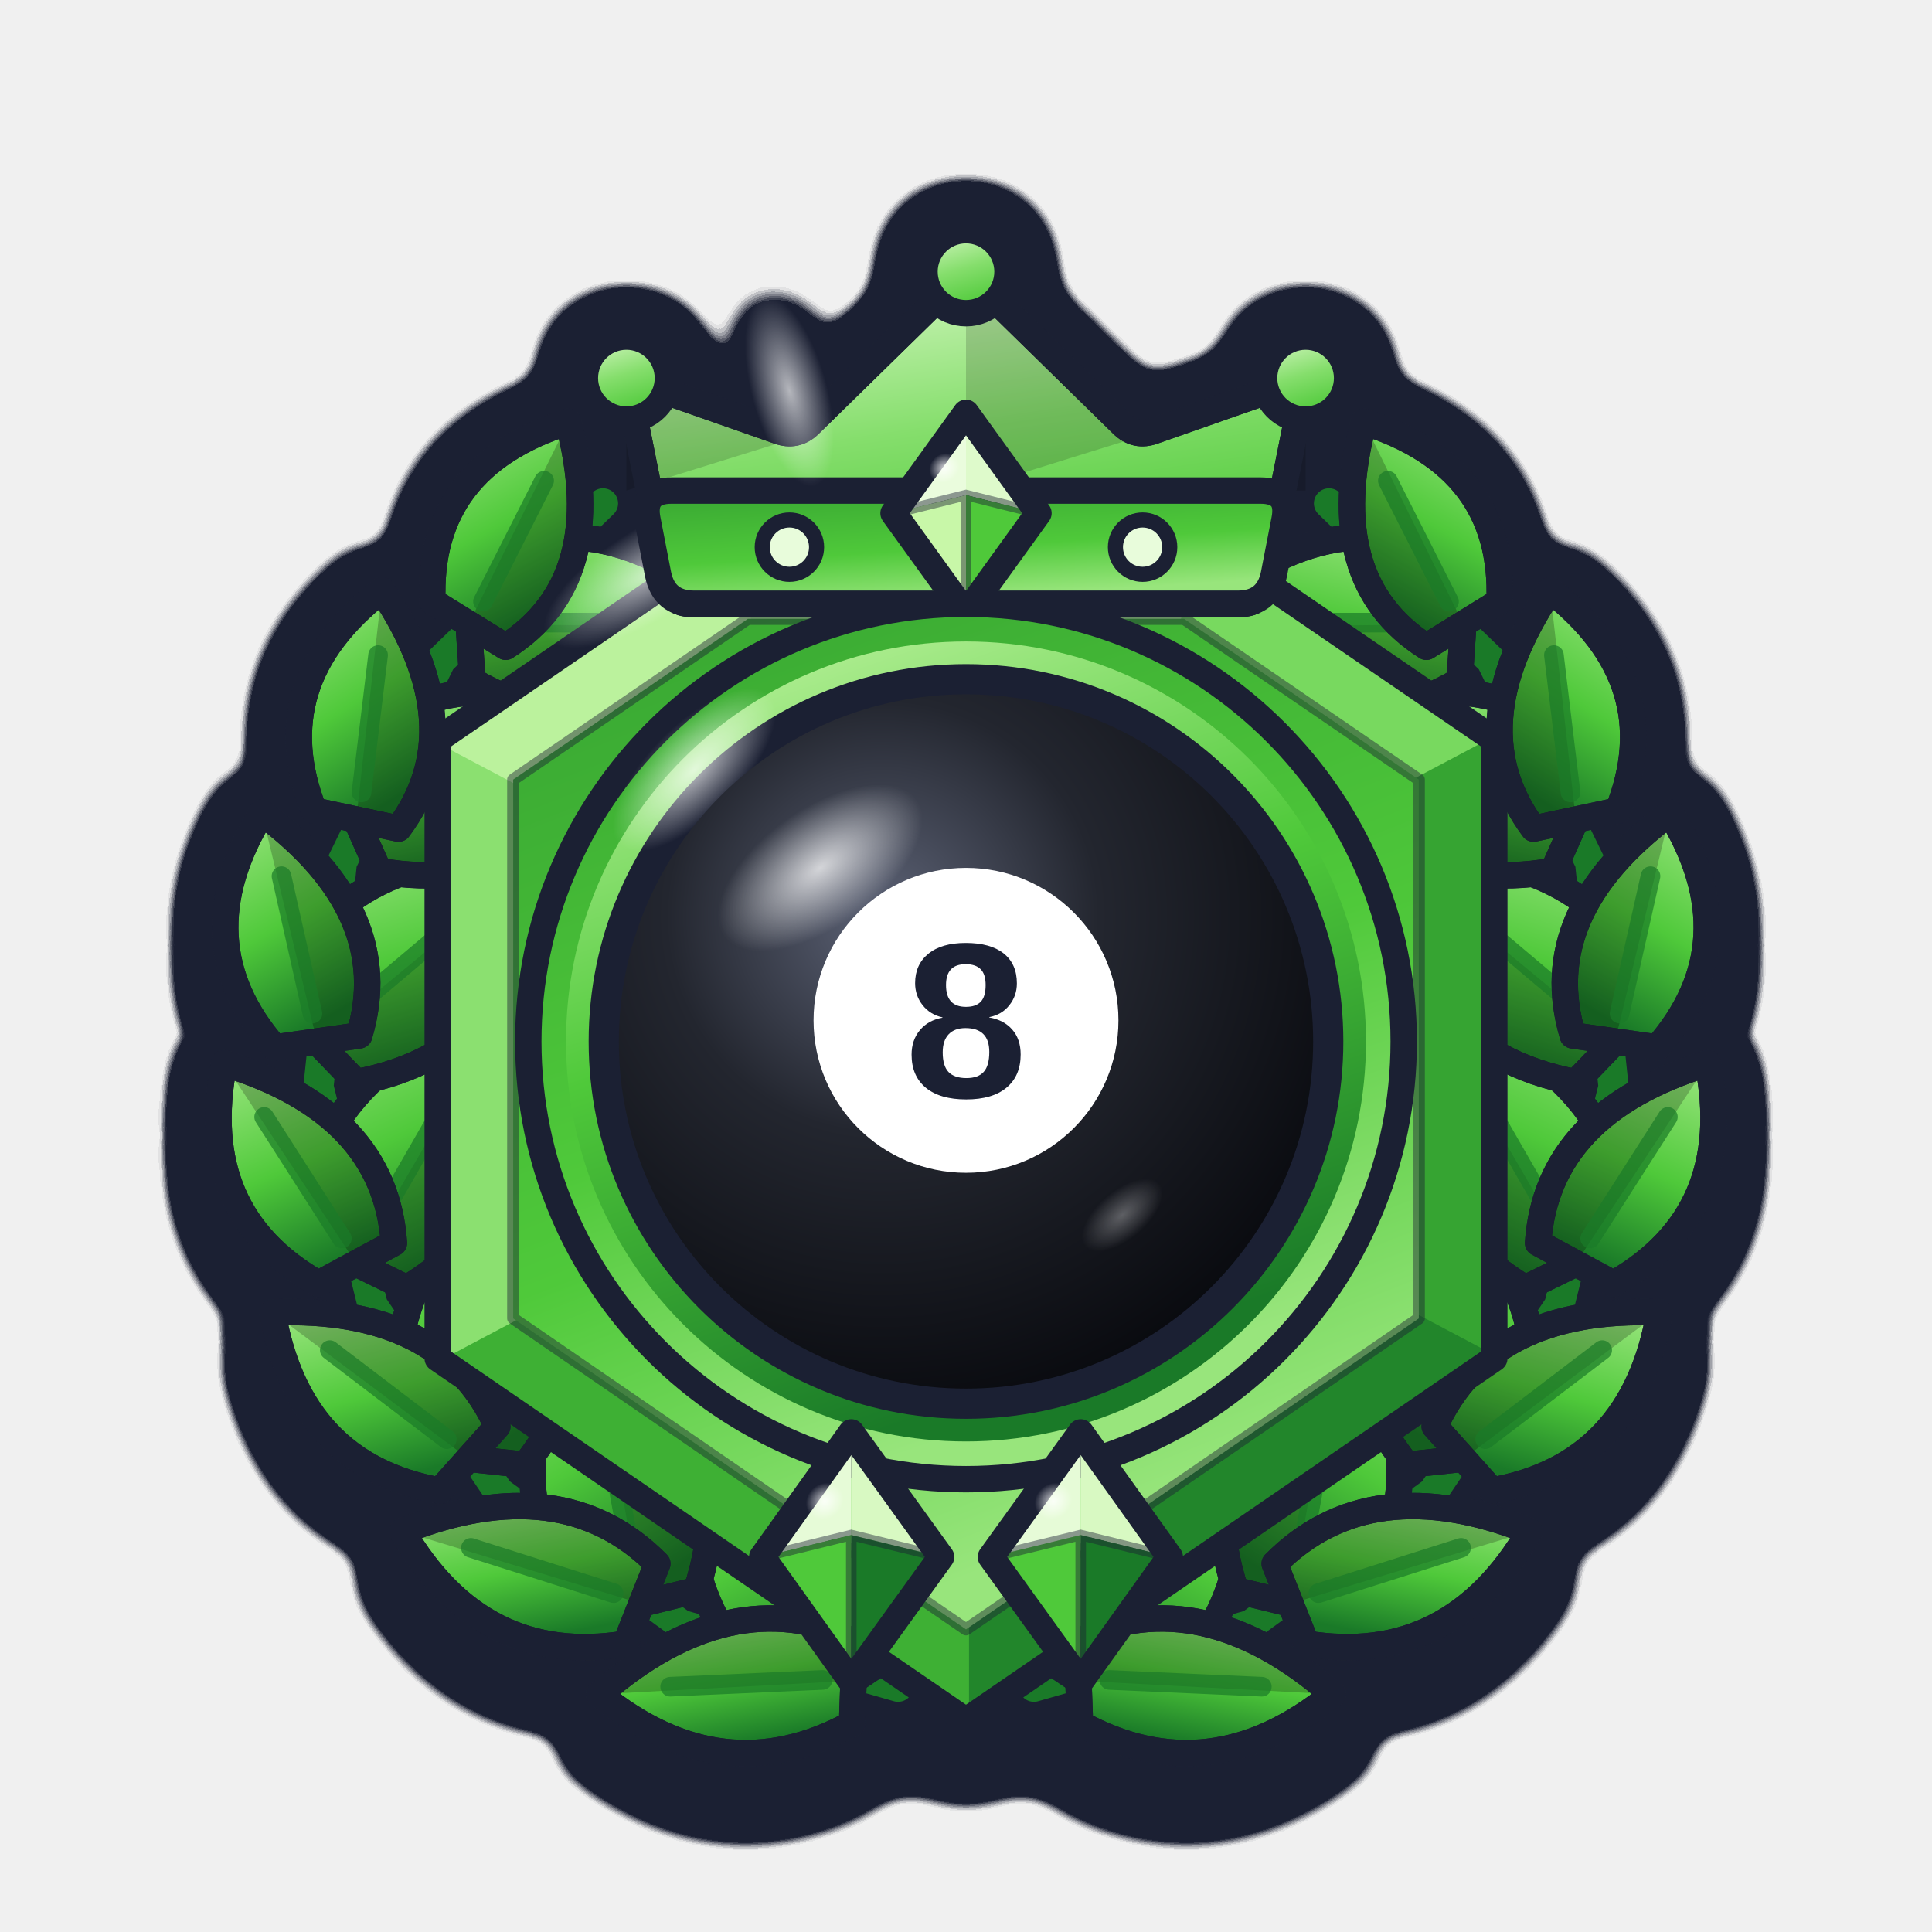
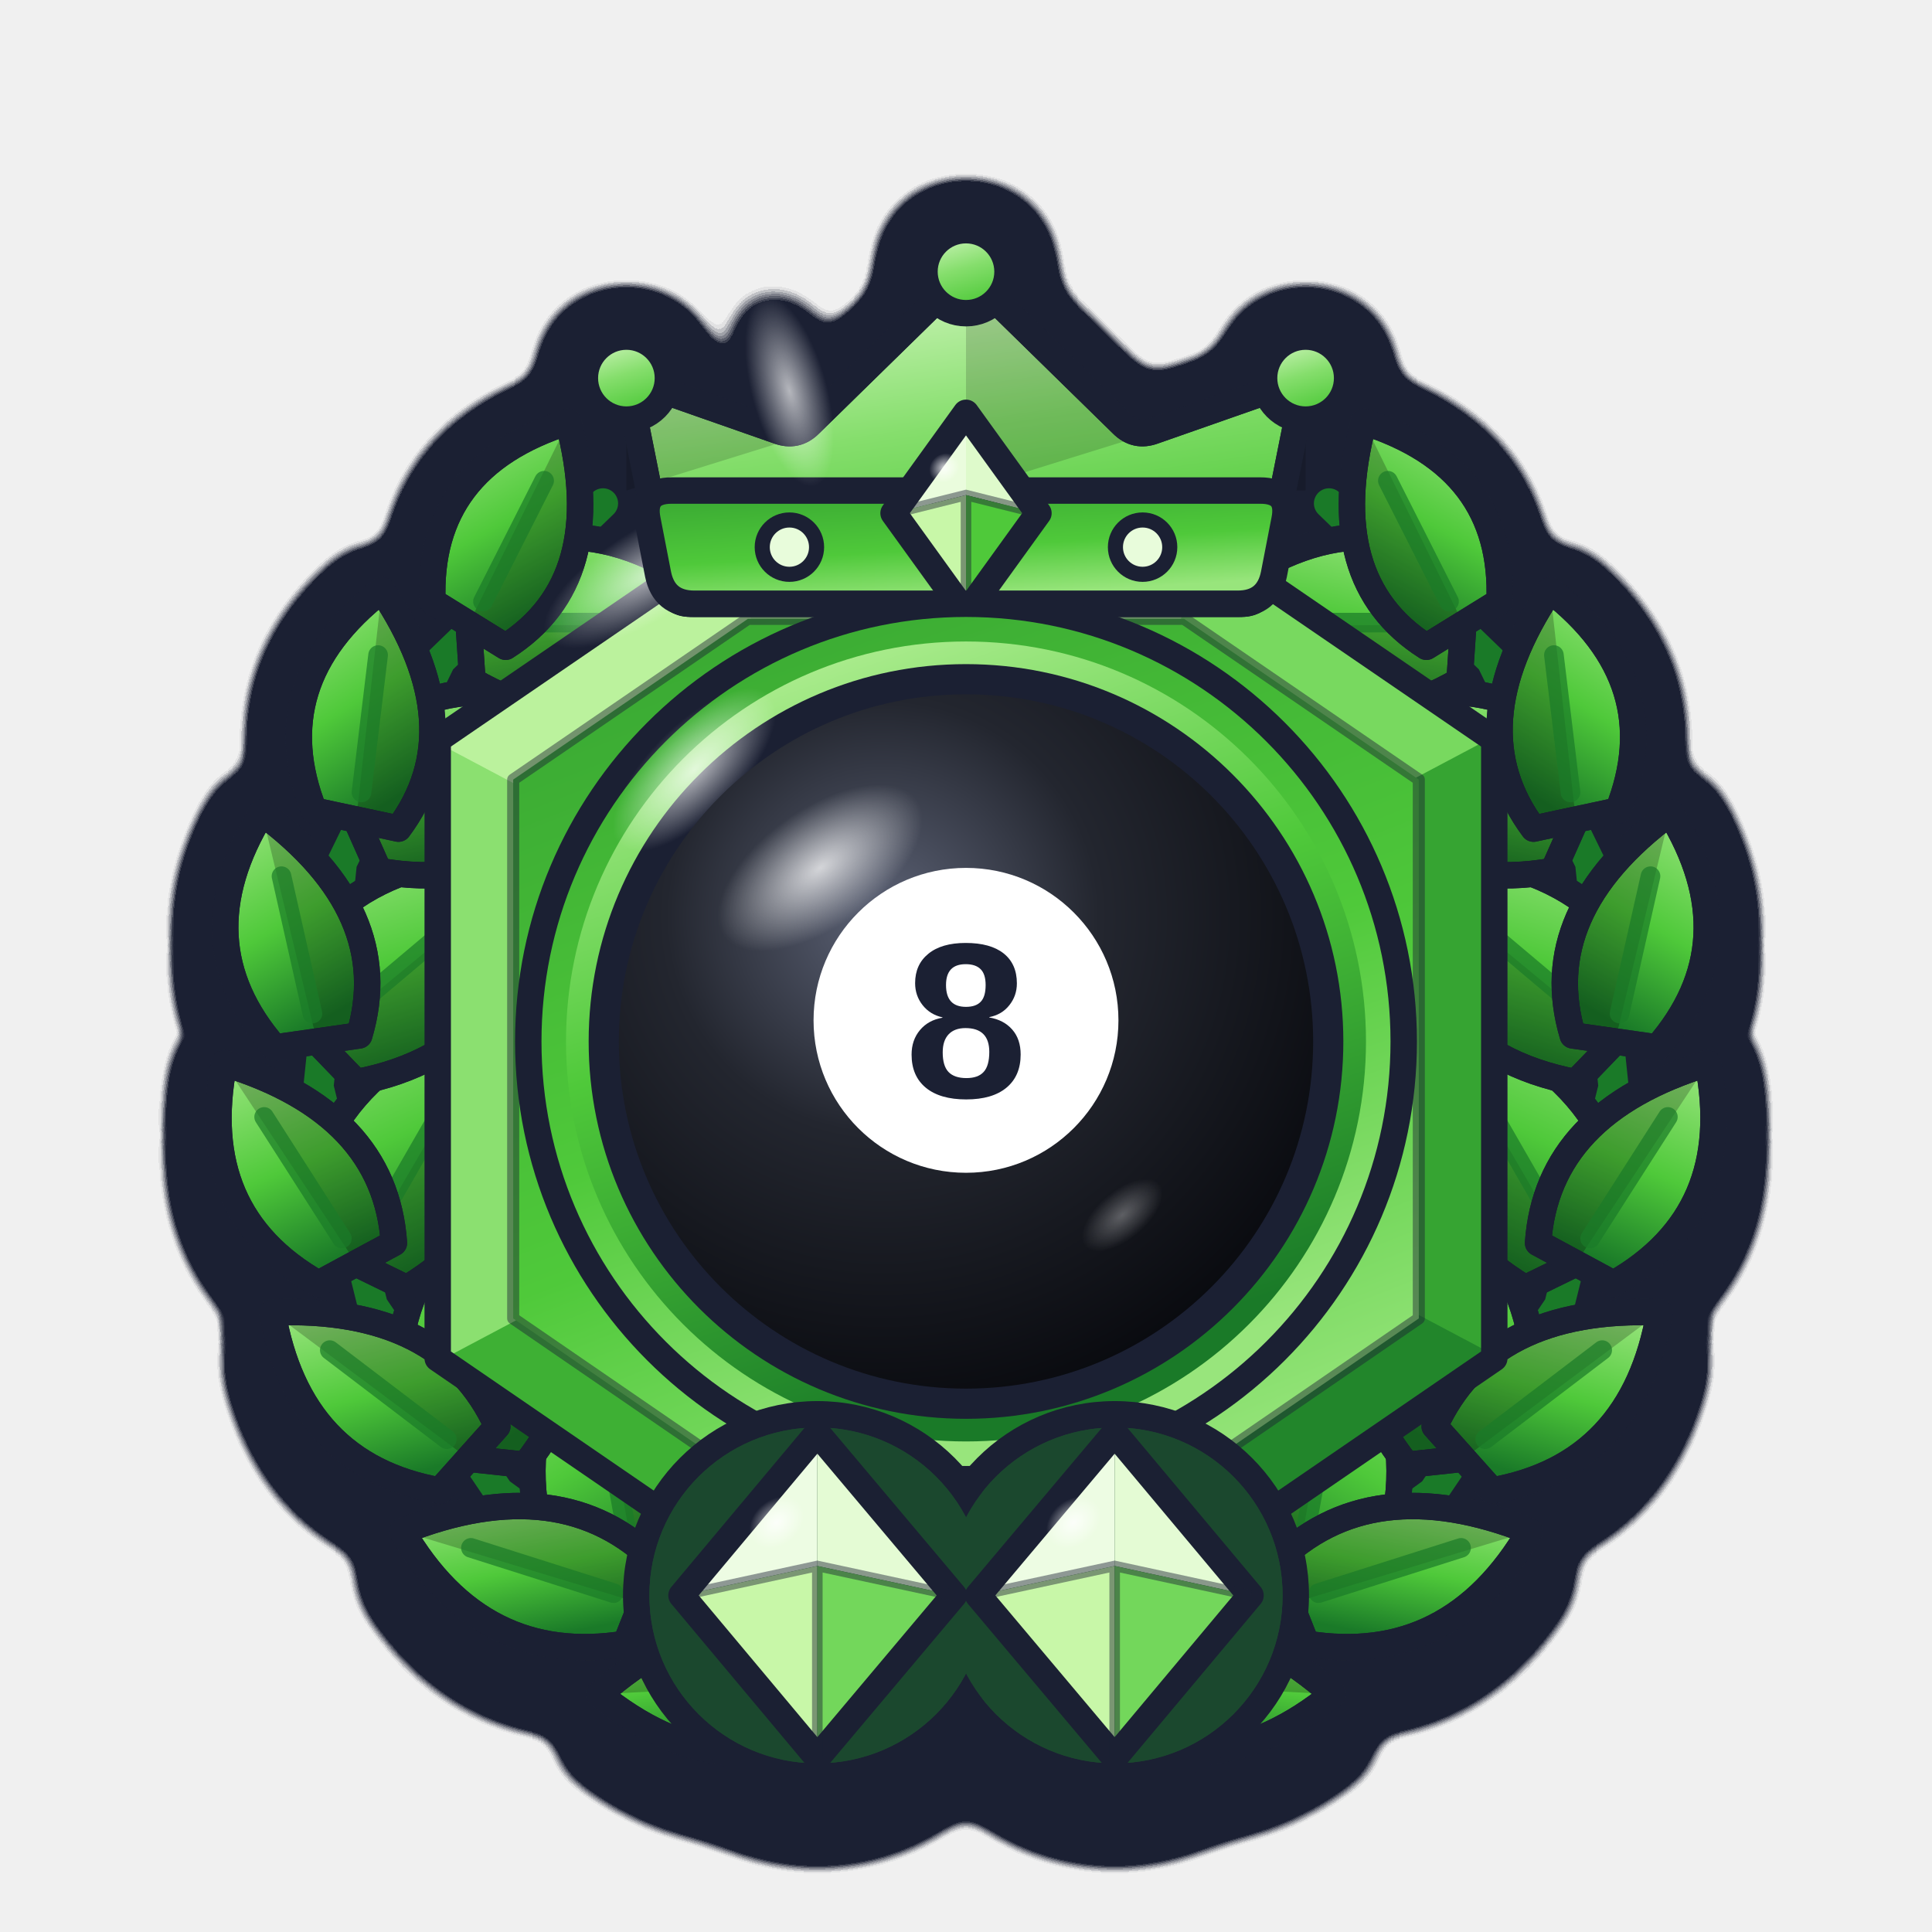
<svg xmlns="http://www.w3.org/2000/svg" width="512" height="512" viewBox="0 0 256 256">
  <defs>
    <linearGradient id="blue" x1="0" y1="0" x2="0.35" y2="1">
      <stop offset="0" stop-color="#9ED3FF" />
      <stop offset="0.45" stop-color="#3B9BFF" />
      <stop offset="1" stop-color="#1F6BD0" />
    </linearGradient>
    <linearGradient id="green" x1="0" y1="0" x2="0.35" y2="1">
      <stop offset="0" stop-color="#A8F5BE" />
      <stop offset="0.45" stop-color="#3DD66B" />
      <stop offset="1" stop-color="#1E9E47" />
    </linearGradient>
    <linearGradient id="red" x1="0" y1="0" x2="0.35" y2="1">
      <stop offset="0" stop-color="#FFA3A3" />
      <stop offset="0.45" stop-color="#FF4D4D" />
      <stop offset="1" stop-color="#C9283A" />
    </linearGradient>
    <linearGradient id="gold" x1="0" y1="0" x2="0.35" y2="1">
      <stop offset="0" stop-color="#FFF1A0" />
      <stop offset="0.45" stop-color="#FFC928" />
      <stop offset="1" stop-color="#DB8E00" />
    </linearGradient>
    <linearGradient id="wood" x1="0" y1="0" x2="0.35" y2="1">
      <stop offset="0" stop-color="#FFD9A0" />
      <stop offset="0.45" stop-color="#E7A35C" />
      <stop offset="1" stop-color="#A8622A" />
    </linearGradient>
    <linearGradient id="darkwood" x1="0" y1="0" x2="0.35" y2="1">
      <stop offset="0" stop-color="#C07A45" />
      <stop offset="0.45" stop-color="#8A4B22" />
      <stop offset="1" stop-color="#5E3014" />
    </linearGradient>
    <linearGradient id="white" x1="0" y1="0" x2="0.35" y2="1">
      <stop offset="0" stop-color="#FFFFFF" />
      <stop offset="0.45" stop-color="#F4F8FF" />
      <stop offset="1" stop-color="#C9D6EA" />
    </linearGradient>
    <linearGradient id="grey" x1="0" y1="0" x2="0.35" y2="1">
      <stop offset="0" stop-color="#E4E9F2" />
      <stop offset="0.45" stop-color="#AEB8C8" />
      <stop offset="1" stop-color="#7B869A" />
    </linearGradient>
    <linearGradient id="steel" x1="0" y1="0" x2="0.35" y2="1">
      <stop offset="0" stop-color="#D8E6F7" />
      <stop offset="0.45" stop-color="#9FB2CC" />
      <stop offset="1" stop-color="#6A7D98" />
    </linearGradient>
    <linearGradient id="cloth" x1="0" y1="0" x2="0.35" y2="1">
      <stop offset="0" stop-color="#6FE08E" />
      <stop offset="0.45" stop-color="#2FA24F" />
      <stop offset="1" stop-color="#1C7A37" />
    </linearGradient>
    <linearGradient id="sad" x1="0" y1="0" x2="0.35" y2="1">
      <stop offset="0" stop-color="#C4D4EE" />
      <stop offset="0.45" stop-color="#8EA3C7" />
      <stop offset="1" stop-color="#5E7299" />
    </linearGradient>
    <linearGradient id="purple" x1="0" y1="0" x2="0.35" y2="1">
      <stop offset="0" stop-color="#D7B8FF" />
      <stop offset="0.45" stop-color="#A259FF" />
      <stop offset="1" stop-color="#6E2FD0" />
    </linearGradient>
    <radialGradient id="shine" cx="0.5" cy="0.5" r="0.5">
      <stop offset="0" stop-color="#FFFFFF" stop-opacity="0.9" />
      <stop offset="1" stop-color="#FFFFFF" stop-opacity="0" />
    </radialGradient>
    <filter id="ink" x="-30%" y="-30%" width="160%" height="160%" color-interpolation-filters="sRGB">
      <feGaussianBlur in="SourceAlpha" stdDeviation="6.92" result="blur" />
      <feComponentTransfer in="blur" result="grown">
        <feFuncA type="linear" slope="7" intercept="-0.35" />
      </feComponentTransfer>
      <feOffset in="grown" dy="6" result="lip" />
      <feMerge result="both">
        <feMergeNode in="lip" />
        <feMergeNode in="grown" />
      </feMerge>
      <feFlood flood-color="#1B2033" />
      <feComposite in2="both" operator="in" result="outline" />
      <feMerge>
        <feMergeNode in="outline" />
        <feMergeNode in="SourceGraphic" />
      </feMerge>
    </filter>
  </defs>
  <defs>
    <filter id="badgeInk" x="-20%" y="-20%" width="140%" height="140%" color-interpolation-filters="sRGB">
      <feGaussianBlur in="SourceAlpha" stdDeviation="3.2" result="blur" />
      <feComponentTransfer in="blur" result="grown">
        <feFuncA type="linear" slope="40" intercept="-0.716" />
      </feComponentTransfer>
      <feOffset in="grown" dy="5" result="lip" />
      <feMerge result="both">
        <feMergeNode in="lip" />
        <feMergeNode in="grown" />
      </feMerge>
      <feFlood flood-color="#1B2033" />
      <feComposite in2="both" operator="in" result="outline" />
      <feMerge>
        <feMergeNode in="outline" />
        <feMergeNode in="SourceGraphic" />
      </feMerge>
    </filter>
  </defs>
  <defs>
    <linearGradient id="m" x1="0" y1="0" x2="0.35" y2="1">
      <stop offset="0" stop-color="#C8F7A8" />
      <stop offset="0.5" stop-color="#4FC93A" />
      <stop offset="1" stop-color="#1A7A28" />
    </linearGradient>
    <linearGradient id="r" x1="0" y1="0" x2="0.35" y2="1">
      <stop offset="0" stop-color="#37A532" />
      <stop offset="0.6" stop-color="#4FC93A" />
      <stop offset="1" stop-color="#98E57C" />
    </linearGradient>
    <linearGradient id="w" x1="0" y1="0" x2="0.35" y2="1">
      <stop offset="0" stop-color="#9EE782" />
      <stop offset="0.55" stop-color="#4FC93A" />
      <stop offset="1" stop-color="#1A7A28" />
    </linearGradient>
    <linearGradient id="p" x1="0" y1="0" x2="0.2" y2="1">
      <stop offset="0" stop-color="#E6FBD8" />
      <stop offset="0.55" stop-color="#C8F7A8" />
      <stop offset="1" stop-color="#4FC93A" />
    </linearGradient>
+     <linearGradient id="s" x1="0" y1="0" x2="0.2" y2="1">
+       <stop offset="0" stop-color="#FFFFFF" />
+       <stop offset="0.5" stop-color="#DEFACB" />
+       <stop offset="1" stop-color="#A4E987" />
+     </linearGradient>
    <linearGradient id="c" x1="0" y1="0" x2="0.3" y2="1">
      <stop offset="0" stop-color="#DEFACB" />
      <stop offset="0.55" stop-color="#85DE6C" />
      <stop offset="1" stop-color="#4FC93A" />
    </linearGradient>
    <linearGradient id="g" x1="0" y1="0" x2="0.35" y2="1">
      <stop offset="0" stop-color="#FFF3A6" />
      <stop offset="0.5" stop-color="#FFC928" />
      <stop offset="1" stop-color="#C97F00" />
    </linearGradient>
    <linearGradient id="gr" x1="0" y1="0" x2="0.35" y2="1">
      <stop offset="0" stop-color="#E7A816" />
      <stop offset="0.6" stop-color="#FFC928" />
      <stop offset="1" stop-color="#FFE274" />
+     </linearGradient>
+     <linearGradient id="hat" x1="0" y1="0" x2="0.4" y2="1">
+       <stop offset="0" stop-color="#9C8CFF" />
+       <stop offset="0.5" stop-color="#5A41D6" />
+       <stop offset="1" stop-color="#26177A" />
    </linearGradient>
    <radialGradient id="ball" cx="0.38" cy="0.32" r="0.78">
      <stop offset="0" stop-color="#5C6275" />
      <stop offset="0.4" stop-color="#23262F" />
      <stop offset="1" stop-color="#06070B" />
    </radialGradient>
  </defs>
  <g filter="url(#badgeInk)">
    <path d="M119.0 223.5 L90.3 215.3 L66.1 197.7 L49.4 173.0 L42.2 144.0 L45.3 114.3 L58.4 87.5 L79.9 66.7" fill="none" stroke="#1B2033" stroke-width="9" stroke-linecap="round" stroke-linejoin="round" />
    <path d="M119.0 223.5 L90.3 215.3 L66.1 197.7 L49.4 173.0 L42.2 144.0 L45.3 114.3 L58.4 87.5 L79.9 66.7" fill="none" stroke="#1A7A28" stroke-width="4" stroke-linecap="round" stroke-linejoin="round" />
    <path d="M106.8 226.9 Q87.0 214.9 92.1 186.2 Q118.1 194.0 119.3 218.5 Z" fill="url(#w)" stroke="#1B2033" stroke-width="3.5" stroke-linejoin="round" />
    <path d="M113.1 222.7 L119.3 218.5 Q118.1 194.0 92.1 186.2 Z" fill="#000000" opacity="0.22" />
    <path d="M110.3 218.5 L97.5 196.7" fill="none" stroke="#1A7A28" stroke-width="2.6" stroke-linecap="round" stroke-linejoin="round" opacity="0.7" />
    <path d="M106.8 226.9 Q87.0 214.9 92.1 186.2 Q118.1 194.0 119.3 218.5 Z" fill="none" stroke="#1B2033" stroke-width="3.5" stroke-linejoin="round" />
    <path d="M112.9 228.4 Q95.7 237.8 79.4 224.5 Q96.7 209.4 113.3 217.0 Z" fill="url(#w)" stroke="#1B2033" stroke-width="3.5" stroke-linejoin="round" />
    <path d="M113.1 222.7 L113.3 217.0 Q96.7 209.4 79.4 224.5 Z" fill="#000000" opacity="0.22" />
    <path d="M109.0 222.6 L88.8 223.5" fill="none" stroke="#1A7A28" stroke-width="2.6" stroke-linecap="round" stroke-linejoin="round" opacity="0.7" />
    <path d="M112.9 228.4 Q95.7 237.8 79.4 224.5 Q96.7 209.4 113.3 217.0 Z" fill="none" stroke="#1B2033" stroke-width="3.5" stroke-linejoin="round" />
    <path d="M77.7 214.3 Q63.3 196.7 77.9 171.8 Q99.7 187.6 92.3 210.7 Z" fill="url(#w)" stroke="#1B2033" stroke-width="3.5" stroke-linejoin="round" />
    <path d="M85.0 212.5 L92.3 210.7 Q99.7 187.6 77.9 171.8 Z" fill="#000000" opacity="0.22" />
    <path d="M83.9 207.7 L79.4 183.3" fill="none" stroke="#1A7A28" stroke-width="2.6" stroke-linecap="round" stroke-linejoin="round" opacity="0.7" />
    <path d="M77.7 214.3 Q63.3 196.7 77.9 171.8 Q99.7 187.6 92.3 210.7 Z" fill="none" stroke="#1B2033" stroke-width="3.5" stroke-linejoin="round" />
    <path d="M82.9 217.8 Q63.8 220.9 53.3 202.9 Q74.5 194.5 87.1 207.2 Z" fill="url(#w)" stroke="#1B2033" stroke-width="3.5" stroke-linejoin="round" />
    <path d="M85.0 212.5 L87.1 207.2 Q74.5 194.5 53.3 202.9 Z" fill="#000000" opacity="0.22" />
    <path d="M81.3 211.1 L62.4 205.1" fill="none" stroke="#1A7A28" stroke-width="2.6" stroke-linecap="round" stroke-linejoin="round" opacity="0.7" />
    <path d="M82.9 217.8 Q63.8 220.9 53.3 202.9 Q74.5 194.5 87.1 207.2 Z" fill="none" stroke="#1B2033" stroke-width="3.5" stroke-linejoin="round" />
    <path d="M54.7 192.5 Q47.1 171.4 69.3 153.4 Q84.4 175.3 69.6 194.1 Z" fill="url(#w)" stroke="#1B2033" stroke-width="3.5" stroke-linejoin="round" />
    <path d="M62.1 193.3 L69.6 194.1 Q84.4 175.3 69.3 153.4 Z" fill="#000000" opacity="0.22" />
    <path d="M62.7 188.5 L66.8 164.5" fill="none" stroke="#1A7A28" stroke-width="2.6" stroke-linecap="round" stroke-linejoin="round" opacity="0.7" />
    <path d="M54.7 192.5 Q47.1 171.4 69.3 153.4 Q84.4 175.3 69.6 194.1 Z" fill="none" stroke="#1B2033" stroke-width="3.5" stroke-linejoin="round" />
    <path d="M58.3 197.5 Q39.6 194.2 36.1 173.9 Q58.6 173.0 65.9 189.0 Z" fill="url(#w)" stroke="#1B2033" stroke-width="3.5" stroke-linejoin="round" />
    <path d="M62.1 193.3 L65.9 189.0 Q58.6 173.0 36.1 173.9 Z" fill="#000000" opacity="0.22" />
    <path d="M59.2 190.7 L43.7 178.9" fill="none" stroke="#1A7A28" stroke-width="2.6" stroke-linecap="round" stroke-linejoin="round" opacity="0.7" />
    <path d="M58.3 197.5 Q39.6 194.2 36.1 173.9 Q58.6 173.0 65.9 189.0 Z" fill="none" stroke="#1B2033" stroke-width="3.5" stroke-linejoin="round" />
    <path d="M40.4 164.1 Q40.4 142.1 67.2 133.1 Q74.1 158.5 53.9 170.7 Z" fill="url(#w)" stroke="#1B2033" stroke-width="3.5" stroke-linejoin="round" />
    <path d="M47.2 167.4 L53.9 170.7 Q74.1 158.5 67.2 133.1 Z" fill="#000000" opacity="0.22" />
    <path d="M49.3 163.2 L61.2 142.5" fill="none" stroke="#1A7A28" stroke-width="2.6" stroke-linecap="round" stroke-linejoin="round" opacity="0.7" />
    <path d="M40.4 164.1 Q40.4 142.1 67.2 133.1 Q74.1 158.5 53.9 170.7 Z" fill="none" stroke="#1B2033" stroke-width="3.5" stroke-linejoin="round" />
    <path d="M42.2 170.1 Q25.8 160.8 29.7 140.9 Q51.0 147.4 52.2 164.7 Z" fill="url(#w)" stroke="#1B2033" stroke-width="3.5" stroke-linejoin="round" />
    <path d="M47.2 167.4 L52.2 164.7 Q51.0 147.4 29.7 140.9 Z" fill="#000000" opacity="0.22" />
    <path d="M45.3 164.1 L35.0 148.0" fill="none" stroke="#1A7A28" stroke-width="2.6" stroke-linecap="round" stroke-linejoin="round" opacity="0.7" />
    <path d="M42.2 170.1 Q25.8 160.8 29.7 140.9 Q51.0 147.4 52.2 164.7 Z" fill="none" stroke="#1B2033" stroke-width="3.5" stroke-linejoin="round" />
    <path d="M36.8 132.6 Q44.0 112.1 72.0 113.2 Q70.0 139.1 47.2 143.4 Z" fill="url(#w)" stroke="#1B2033" stroke-width="3.5" stroke-linejoin="round" />
    <path d="M42.0 138.0 L47.2 143.4 Q70.0 139.1 72.0 113.2 Z" fill="#000000" opacity="0.22" />
    <path d="M45.4 134.8 L63.2 119.8" fill="none" stroke="#1A7A28" stroke-width="2.6" stroke-linecap="round" stroke-linejoin="round" opacity="0.7" />
    <path d="M36.8 132.6 Q44.0 112.1 72.0 113.2 Q70.0 139.1 47.2 143.4 Z" fill="none" stroke="#1B2033" stroke-width="3.5" stroke-linejoin="round" />
    <path d="M36.4 138.8 Q24.2 124.8 34.7 107.7 Q52.5 120.9 47.6 137.2 Z" fill="url(#w)" stroke="#1B2033" stroke-width="3.5" stroke-linejoin="round" />
    <path d="M42.0 138.0 L47.6 137.2 Q52.5 120.9 34.7 107.7 Z" fill="#000000" opacity="0.22" />
    <path d="M41.4 134.3 L37.3 116.1" fill="none" stroke="#1A7A28" stroke-width="2.6" stroke-linecap="round" stroke-linejoin="round" opacity="0.7" />
    <path d="M36.4 138.8 Q24.2 124.8 34.7 107.7 Q52.5 120.9 47.6 137.2 Z" fill="none" stroke="#1B2033" stroke-width="3.5" stroke-linejoin="round" />
    <path d="M44.1 101.7 Q57.5 85.1 83.1 95.9 Q72.8 119.4 50.2 115.4 Z" fill="url(#w)" stroke="#1B2033" stroke-width="3.5" stroke-linejoin="round" />
    <path d="M47.2 108.6 L50.2 115.4 Q72.8 119.4 83.1 95.9 Z" fill="#000000" opacity="0.22" />
    <path d="M51.4 106.8 L72.9 99.0" fill="none" stroke="#1A7A28" stroke-width="2.6" stroke-linecap="round" stroke-linejoin="round" opacity="0.7" />
    <path d="M44.1 101.7 Q57.5 85.1 83.1 95.9 Q72.8 119.4 50.2 115.4 Z" fill="none" stroke="#1B2033" stroke-width="3.5" stroke-linejoin="round" />
    <path d="M41.6 107.4 Q34.9 90.4 50.6 78.2 Q62.8 96.4 52.8 109.8 Z" fill="url(#w)" stroke="#1B2033" stroke-width="3.5" stroke-linejoin="round" />
    <path d="M47.2 108.6 L52.8 109.8 Q62.8 96.4 50.6 78.2 Z" fill="#000000" opacity="0.22" />
    <path d="M47.9 105.0 L50.1 86.8" fill="none" stroke="#1A7A28" stroke-width="2.6" stroke-linecap="round" stroke-linejoin="round" opacity="0.7" />
    <path d="M41.6 107.4 Q34.9 90.4 50.6 78.2 Q62.8 96.4 52.8 109.8 Z" fill="none" stroke="#1B2033" stroke-width="3.5" stroke-linejoin="round" />
    <path d="M61.6 75.2 Q79.5 64.2 99.4 83.1 Q82.1 101.6 62.6 90.2 Z" fill="url(#w)" stroke="#1B2033" stroke-width="3.5" stroke-linejoin="round" />
    <path d="M62.1 82.7 L62.6 90.2 Q82.1 101.6 99.4 83.1 Z" fill="#000000" opacity="0.22" />
    <path d="M66.6 82.5 L89.0 82.5" fill="none" stroke="#1A7A28" stroke-width="2.6" stroke-linecap="round" stroke-linejoin="round" opacity="0.7" />
    <path d="M61.6 75.2 Q79.5 64.2 99.4 83.1 Q82.1 101.6 62.6 90.2 Z" fill="none" stroke="#1B2033" stroke-width="3.5" stroke-linejoin="round" />
    <path d="M57.3 79.7 Q56.6 61.8 75.3 55.9 Q80.8 76.9 67.0 85.7 Z" fill="url(#w)" stroke="#1B2033" stroke-width="3.5" stroke-linejoin="round" />
    <path d="M62.1 82.7 L67.0 85.7 Q80.8 76.9 75.3 55.9 Z" fill="#000000" opacity="0.22" />
    <path d="M64.0 79.7 L72.1 63.7" fill="none" stroke="#1A7A28" stroke-width="2.6" stroke-linecap="round" stroke-linejoin="round" opacity="0.7" />
    <path d="M57.3 79.7 Q56.6 61.8 75.3 55.9 Q80.8 76.9 67.0 85.7 Z" fill="none" stroke="#1B2033" stroke-width="3.5" stroke-linejoin="round" />
    <g transform="matrix(-1 0 0 1 256 0)">
      <path d="M119.0 223.5 L90.3 215.3 L66.1 197.7 L49.4 173.0 L42.2 144.0 L45.3 114.3 L58.4 87.5 L79.9 66.7" fill="none" stroke="#1B2033" stroke-width="9" stroke-linecap="round" stroke-linejoin="round" />
      <path d="M119.0 223.5 L90.3 215.3 L66.1 197.7 L49.4 173.0 L42.2 144.0 L45.3 114.3 L58.4 87.5 L79.9 66.7" fill="none" stroke="#1A7A28" stroke-width="4" stroke-linecap="round" stroke-linejoin="round" />
      <path d="M106.8 226.9 Q87.0 214.9 92.1 186.2 Q118.1 194.0 119.3 218.5 Z" fill="url(#w)" stroke="#1B2033" stroke-width="3.5" stroke-linejoin="round" />
      <path d="M113.1 222.7 L119.3 218.5 Q118.1 194.0 92.1 186.2 Z" fill="#000000" opacity="0.22" />
      <path d="M110.3 218.5 L97.5 196.7" fill="none" stroke="#1A7A28" stroke-width="2.6" stroke-linecap="round" stroke-linejoin="round" opacity="0.7" />
      <path d="M106.8 226.9 Q87.0 214.9 92.1 186.2 Q118.1 194.0 119.3 218.5 Z" fill="none" stroke="#1B2033" stroke-width="3.5" stroke-linejoin="round" />
      <path d="M112.9 228.4 Q95.7 237.8 79.4 224.5 Q96.7 209.4 113.3 217.0 Z" fill="url(#w)" stroke="#1B2033" stroke-width="3.5" stroke-linejoin="round" />
      <path d="M113.1 222.7 L113.3 217.0 Q96.7 209.4 79.4 224.5 Z" fill="#000000" opacity="0.22" />
      <path d="M109.0 222.6 L88.8 223.5" fill="none" stroke="#1A7A28" stroke-width="2.6" stroke-linecap="round" stroke-linejoin="round" opacity="0.7" />
      <path d="M112.9 228.4 Q95.7 237.8 79.4 224.5 Q96.7 209.4 113.3 217.0 Z" fill="none" stroke="#1B2033" stroke-width="3.5" stroke-linejoin="round" />
      <path d="M77.7 214.3 Q63.3 196.7 77.9 171.8 Q99.7 187.6 92.3 210.7 Z" fill="url(#w)" stroke="#1B2033" stroke-width="3.5" stroke-linejoin="round" />
      <path d="M85.0 212.5 L92.3 210.7 Q99.7 187.6 77.9 171.8 Z" fill="#000000" opacity="0.22" />
      <path d="M83.9 207.7 L79.4 183.3" fill="none" stroke="#1A7A28" stroke-width="2.6" stroke-linecap="round" stroke-linejoin="round" opacity="0.7" />
      <path d="M77.7 214.3 Q63.3 196.7 77.9 171.8 Q99.7 187.6 92.3 210.7 Z" fill="none" stroke="#1B2033" stroke-width="3.5" stroke-linejoin="round" />
      <path d="M82.9 217.8 Q63.8 220.9 53.3 202.9 Q74.5 194.5 87.1 207.2 Z" fill="url(#w)" stroke="#1B2033" stroke-width="3.5" stroke-linejoin="round" />
      <path d="M85.0 212.5 L87.1 207.2 Q74.5 194.5 53.3 202.9 Z" fill="#000000" opacity="0.22" />
      <path d="M81.3 211.1 L62.4 205.1" fill="none" stroke="#1A7A28" stroke-width="2.6" stroke-linecap="round" stroke-linejoin="round" opacity="0.7" />
      <path d="M82.9 217.8 Q63.8 220.9 53.3 202.9 Q74.5 194.5 87.1 207.2 Z" fill="none" stroke="#1B2033" stroke-width="3.5" stroke-linejoin="round" />
      <path d="M54.7 192.5 Q47.1 171.4 69.3 153.4 Q84.4 175.3 69.6 194.1 Z" fill="url(#w)" stroke="#1B2033" stroke-width="3.5" stroke-linejoin="round" />
      <path d="M62.1 193.3 L69.6 194.1 Q84.4 175.3 69.3 153.4 Z" fill="#000000" opacity="0.22" />
      <path d="M62.7 188.5 L66.8 164.5" fill="none" stroke="#1A7A28" stroke-width="2.6" stroke-linecap="round" stroke-linejoin="round" opacity="0.7" />
      <path d="M54.7 192.5 Q47.1 171.4 69.3 153.4 Q84.4 175.3 69.6 194.1 Z" fill="none" stroke="#1B2033" stroke-width="3.5" stroke-linejoin="round" />
      <path d="M58.3 197.5 Q39.6 194.2 36.1 173.9 Q58.6 173.0 65.9 189.0 Z" fill="url(#w)" stroke="#1B2033" stroke-width="3.5" stroke-linejoin="round" />
      <path d="M62.1 193.3 L65.9 189.0 Q58.6 173.0 36.1 173.9 Z" fill="#000000" opacity="0.22" />
      <path d="M59.2 190.7 L43.7 178.9" fill="none" stroke="#1A7A28" stroke-width="2.6" stroke-linecap="round" stroke-linejoin="round" opacity="0.7" />
      <path d="M58.3 197.5 Q39.6 194.2 36.1 173.9 Q58.6 173.0 65.9 189.0 Z" fill="none" stroke="#1B2033" stroke-width="3.5" stroke-linejoin="round" />
      <path d="M40.4 164.1 Q40.4 142.1 67.2 133.1 Q74.1 158.5 53.9 170.7 Z" fill="url(#w)" stroke="#1B2033" stroke-width="3.5" stroke-linejoin="round" />
      <path d="M47.2 167.4 L53.9 170.7 Q74.1 158.5 67.2 133.1 Z" fill="#000000" opacity="0.22" />
      <path d="M49.3 163.2 L61.2 142.5" fill="none" stroke="#1A7A28" stroke-width="2.6" stroke-linecap="round" stroke-linejoin="round" opacity="0.7" />
      <path d="M40.4 164.1 Q40.4 142.1 67.2 133.1 Q74.1 158.5 53.9 170.7 Z" fill="none" stroke="#1B2033" stroke-width="3.5" stroke-linejoin="round" />
      <path d="M42.2 170.1 Q25.8 160.8 29.7 140.9 Q51.0 147.4 52.2 164.7 Z" fill="url(#w)" stroke="#1B2033" stroke-width="3.5" stroke-linejoin="round" />
      <path d="M47.2 167.4 L52.2 164.7 Q51.0 147.4 29.7 140.9 Z" fill="#000000" opacity="0.22" />
      <path d="M45.3 164.1 L35.0 148.0" fill="none" stroke="#1A7A28" stroke-width="2.6" stroke-linecap="round" stroke-linejoin="round" opacity="0.7" />
      <path d="M42.2 170.1 Q25.8 160.8 29.7 140.9 Q51.0 147.4 52.2 164.7 Z" fill="none" stroke="#1B2033" stroke-width="3.5" stroke-linejoin="round" />
      <path d="M36.8 132.6 Q44.0 112.1 72.0 113.2 Q70.0 139.1 47.2 143.4 Z" fill="url(#w)" stroke="#1B2033" stroke-width="3.5" stroke-linejoin="round" />
      <path d="M42.0 138.0 L47.2 143.4 Q70.0 139.1 72.0 113.2 Z" fill="#000000" opacity="0.22" />
      <path d="M45.4 134.8 L63.2 119.8" fill="none" stroke="#1A7A28" stroke-width="2.6" stroke-linecap="round" stroke-linejoin="round" opacity="0.7" />
      <path d="M36.8 132.6 Q44.0 112.1 72.0 113.2 Q70.0 139.1 47.2 143.4 Z" fill="none" stroke="#1B2033" stroke-width="3.5" stroke-linejoin="round" />
      <path d="M36.4 138.8 Q24.2 124.8 34.7 107.7 Q52.5 120.9 47.6 137.2 Z" fill="url(#w)" stroke="#1B2033" stroke-width="3.5" stroke-linejoin="round" />
      <path d="M42.0 138.0 L47.6 137.2 Q52.5 120.9 34.7 107.7 Z" fill="#000000" opacity="0.22" />
      <path d="M41.4 134.3 L37.3 116.1" fill="none" stroke="#1A7A28" stroke-width="2.6" stroke-linecap="round" stroke-linejoin="round" opacity="0.7" />
      <path d="M36.4 138.8 Q24.2 124.8 34.7 107.7 Q52.5 120.9 47.6 137.2 Z" fill="none" stroke="#1B2033" stroke-width="3.5" stroke-linejoin="round" />
      <path d="M44.1 101.7 Q57.5 85.1 83.1 95.9 Q72.8 119.4 50.2 115.4 Z" fill="url(#w)" stroke="#1B2033" stroke-width="3.5" stroke-linejoin="round" />
      <path d="M47.2 108.6 L50.2 115.4 Q72.8 119.4 83.1 95.9 Z" fill="#000000" opacity="0.22" />
      <path d="M51.4 106.8 L72.9 99.0" fill="none" stroke="#1A7A28" stroke-width="2.6" stroke-linecap="round" stroke-linejoin="round" opacity="0.7" />
      <path d="M44.1 101.7 Q57.5 85.1 83.1 95.9 Q72.8 119.4 50.2 115.4 Z" fill="none" stroke="#1B2033" stroke-width="3.5" stroke-linejoin="round" />
      <path d="M41.6 107.4 Q34.9 90.4 50.6 78.2 Q62.8 96.4 52.8 109.8 Z" fill="url(#w)" stroke="#1B2033" stroke-width="3.5" stroke-linejoin="round" />
      <path d="M47.2 108.6 L52.8 109.8 Q62.8 96.4 50.6 78.2 Z" fill="#000000" opacity="0.22" />
      <path d="M47.9 105.0 L50.1 86.8" fill="none" stroke="#1A7A28" stroke-width="2.6" stroke-linecap="round" stroke-linejoin="round" opacity="0.7" />
      <path d="M41.6 107.4 Q34.9 90.4 50.6 78.2 Q62.8 96.4 52.8 109.8 Z" fill="none" stroke="#1B2033" stroke-width="3.5" stroke-linejoin="round" />
      <path d="M61.6 75.2 Q79.5 64.2 99.4 83.1 Q82.1 101.6 62.6 90.2 Z" fill="url(#w)" stroke="#1B2033" stroke-width="3.5" stroke-linejoin="round" />
      <path d="M62.1 82.7 L62.6 90.2 Q82.1 101.6 99.4 83.1 Z" fill="#000000" opacity="0.22" />
      <path d="M66.6 82.5 L89.0 82.5" fill="none" stroke="#1A7A28" stroke-width="2.6" stroke-linecap="round" stroke-linejoin="round" opacity="0.7" />
      <path d="M61.6 75.2 Q79.5 64.2 99.4 83.1 Q82.1 101.6 62.6 90.2 Z" fill="none" stroke="#1B2033" stroke-width="3.5" stroke-linejoin="round" />
      <path d="M57.3 79.7 Q56.6 61.8 75.3 55.9 Q80.8 76.9 67.0 85.7 Z" fill="url(#w)" stroke="#1B2033" stroke-width="3.5" stroke-linejoin="round" />
      <path d="M62.1 82.7 L67.0 85.7 Q80.8 76.9 75.3 55.9 Z" fill="#000000" opacity="0.22" />
      <path d="M64.0 79.7 L72.1 63.7" fill="none" stroke="#1A7A28" stroke-width="2.6" stroke-linecap="round" stroke-linejoin="round" opacity="0.7" />
      <path d="M57.3 79.7 Q56.6 61.8 75.3 55.9 Q80.8 76.9 67.0 85.7 Z" fill="none" stroke="#1B2033" stroke-width="3.5" stroke-linejoin="round" />
    </g>
    <path d="M96.0 72.0 L160.0 72.0 L156.9 82.0 L99.1 82.0 Z" fill="#A9EB8C" stroke="#A9EB8C" stroke-width="0.8" />
    <path d="M160.0 72.0 L198.0 98.0 L188.0 103.3 L156.9 82.0 Z" fill="#78D95F" stroke="#78D95F" stroke-width="0.8" />
    <path d="M198.0 98.0 L198.0 180.0 L188.0 174.7 L188.0 103.3 Z" fill="#36A432" stroke="#36A432" stroke-width="0.8" />
    <path d="M198.0 180.0 L128.0 228.0 L128.0 215.9 L188.0 174.7 Z" fill="#22862B" stroke="#22862B" stroke-width="0.8" />
    <path d="M128.0 228.0 L58.0 180.0 L68.0 174.7 L128.0 215.9 Z" fill="#3EB034" stroke="#3EB034" stroke-width="0.8" />
    <path d="M58.0 180.0 L58.0 98.0 L68.0 103.3 L68.0 174.7 Z" fill="#8BE070" stroke="#8BE070" stroke-width="0.8" />
    <path d="M58.0 98.0 L96.0 72.0 L99.1 82.0 L68.0 103.3 Z" fill="#BBF29D" stroke="#BBF29D" stroke-width="0.8" />
    <path d="M99.1 82.0 L156.9 82.0 L188.0 103.3 L188.0 174.7 L128.0 215.9 L68.0 174.7 L68.0 103.3 Z" fill="url(#r)" />
    <path d="M99.1 82.0 L156.9 82.0 L188.0 103.3 L188.0 174.7 L128.0 215.9 L68.0 174.7 L68.0 103.3 Z" fill="none" stroke="#1B2033" stroke-width="1.6" stroke-opacity="0.45" stroke-linejoin="round" />
    <path d="M96.0 72.0 L160.0 72.0 L198.0 98.0 L198.0 180.0 L128.0 228.0 L58.0 180.0 L58.0 98.0 Z" fill="none" stroke="#1B2033" stroke-width="3.5" stroke-linejoin="round" />
    <ellipse cx="86" cy="76" rx="16" ry="6" fill="url(#shine)" opacity="0.75" transform="rotate(-32 86 76)" />
    <path d="M91.5 80.0 Q89.0 80.0 88.5 77.5 L83.5 52.5 Q83.0 50.1 85.4 50.9 L103.1 57.1 Q105.5 58.0 107.3 56.2 L126.2 37.7 Q128.0 36.0 129.8 37.7 L148.7 56.2 Q150.5 58.0 152.9 57.1 L170.6 50.9 Q173.0 50.1 172.5 52.5 L167.5 77.5 Q167.0 80.0 164.5 80.0 Z" fill="url(#c)" stroke="#1B2033" stroke-width="3.5" stroke-linejoin="round" />
    <path d="M83.0 50.1 L83.0 65.0 L105.5 58.0 Z" fill="#000000" opacity="0.16" />
    <path d="M128.0 36.0 L128.0 65.0 L150.5 58.0 Z" fill="#000000" opacity="0.16" />
    <path d="M173.0 50.1 L173.0 65.0 L170.0 65.0 Z" fill="#000000" opacity="0.16" />
    <path d="M91.5 80.0 Q89.0 80.0 88.5 77.5 L83.5 52.5 Q83.0 50.1 85.4 50.9 L103.1 57.1 Q105.5 58.0 107.3 56.2 L126.2 37.7 Q128.0 36.0 129.8 37.7 L148.7 56.2 Q150.5 58.0 152.9 57.1 L170.6 50.9 Q173.0 50.1 172.5 52.5 L167.5 77.5 Q167.0 80.0 164.5 80.0 Z" fill="none" stroke="#1B2033" stroke-width="3.5" stroke-linejoin="round" />
    <circle cx="83.0" cy="50.1" r="5.5" fill="url(#c)" stroke="#1B2033" stroke-width="3.5" />
    <circle cx="128.0" cy="36.0" r="5.5" fill="url(#c)" stroke="#1B2033" stroke-width="3.5" />
    <circle cx="173.0" cy="50.1" r="5.5" fill="url(#c)" stroke="#1B2033" stroke-width="3.5" />
    <path d="M85.8 68.9 Q85.0 65.0 89.0 65.0 L167.0 65.0 Q171.0 65.0 170.2 68.9 L168.8 76.1 Q168.0 80.0 164.0 80.0 L92.0 80.0 Q88.0 80.0 87.2 76.1 Z" fill="url(#r)" stroke="#1B2033" stroke-width="3.5" stroke-linejoin="round" />
    <ellipse cx="104.6" cy="51.8" rx="5" ry="13" fill="url(#shine)" opacity="0.75" transform="rotate(-15 104.6 51.8)" />
    <path d="M118.4 68.0 L128.0 54.7 L128.0 65.6 Z" fill="#EAFCDD" />
    <path d="M128.0 54.7 L137.6 68.0 L128.0 65.6 Z" fill="#DEFACB" />
    <path d="M118.4 68.0 L128.0 65.6 L128.0 81.3 Z" fill="#C8F7A8" />
    <path d="M128.0 65.6 L137.6 68.0 L128.0 81.3 Z" fill="#4FC93A" />
    <path d="M128.0 54.7 L137.6 68.0 L128.0 81.3 L118.4 68.0 Z" fill="none" stroke="#1B2033" stroke-width="3.5" stroke-linejoin="round" />
    <path d="M118.4 68.0 L128.0 65.6 L137.6 68.0 M128.0 65.6 L128.0 81.3" fill="none" stroke="#1B2033" stroke-width="1.4" opacity="0.45" />
    <ellipse cx="125.127" cy="62.015" rx="2.107" ry="1.862" fill="url(#shine)" opacity="0.9" transform="rotate(-40 125.1272 62.015)" />
    <circle cx="104.6" cy="72.5" r="3.6" fill="#E8FCDB" stroke="#1B2033" stroke-width="2" />
    <circle cx="151.4" cy="72.5" r="3.6" fill="#E8FCDB" stroke="#1B2033" stroke-width="2" />
    <circle cx="128" cy="138" r="58" fill="url(#r)" stroke="#1B2033" stroke-width="3.5" />
    <circle cx="128" cy="138" r="53" fill="url(#m)" />
    <circle cx="128" cy="138" r="50" fill="#1B2033" />
    <ellipse cx="92" cy="102" rx="14" ry="6" fill="url(#shine)" opacity="0.8" transform="rotate(-45 92 102)" />
    <circle cx="128" cy="138" r="46" fill="url(#ball)" />
    <circle cx="128.0" cy="135.2" r="20.2" fill="#FFFFFF" />
    <text x="128.0" y="145.4" font-family="Arial Black, Arial, sans-serif" font-weight="900" font-size="29.3" text-anchor="middle" fill="#1B2033">8</text>
    <ellipse cx="108.68" cy="115.0" rx="15.64" ry="7.82" fill="url(#shine)" opacity="0.85" transform="rotate(-35 108.68 115.0)" />
    <ellipse cx="148.7" cy="161.0" rx="6.44" ry="3.22" fill="url(#shine)" opacity="0.35" transform="rotate(-40 148.7 161.0)" />
-     <path d="M131.3 206.3 L143.2 189.8 L143.2 203.4 Z" fill="#E6FBD7" />
-     <path d="M143.2 189.8 L155.0 206.3 L143.2 203.4 Z" fill="#D8F9C2" />
-     <path d="M131.3 206.3 L143.2 203.4 L143.2 222.8 Z" fill="#4FC93A" />
-     <path d="M143.2 203.4 L155.0 206.3 L143.2 222.8 Z" fill="#1A7A28" />
-     <path d="M143.2 189.8 L155.0 206.3 L143.2 222.8 L131.3 206.3 Z" fill="none" stroke="#1B2033" stroke-width="3.5" stroke-linejoin="round" />
-     <path d="M131.3 206.3 L143.2 203.4 L155.0 206.3 M143.2 203.4 L143.2 222.8" fill="none" stroke="#1B2033" stroke-width="1.4" opacity="0.45" />
-     <ellipse cx="139.587" cy="198.916" rx="2.614" ry="2.31" fill="url(#shine)" opacity="0.9" transform="rotate(-40 139.5868 198.9157)" />
-     <path d="M101.0 206.3 L112.8 189.8 L112.8 203.4 Z" fill="#E6FBD7" />
-     <path d="M112.8 189.8 L124.7 206.3 L112.8 203.4 Z" fill="#D8F9C2" />
-     <path d="M101.0 206.3 L112.8 203.4 L112.8 222.8 Z" fill="#4FC93A" />
-     <path d="M112.8 203.4 L124.7 206.3 L112.8 222.8 Z" fill="#1A7A28" />
-     <path d="M112.8 189.8 L124.7 206.3 L112.8 222.8 L101.0 206.3 Z" fill="none" stroke="#1B2033" stroke-width="3.5" stroke-linejoin="round" />
-     <path d="M101.0 206.3 L112.8 203.4 L124.7 206.3 M112.8 203.4 L112.8 222.8" fill="none" stroke="#1B2033" stroke-width="1.4" opacity="0.45" />
-     <ellipse cx="109.285" cy="198.916" rx="2.614" ry="2.31" fill="url(#shine)" opacity="0.9" transform="rotate(-40 109.2852 198.9157)" />
+     <circle cx="147.7" cy="211.4" r="24.0" fill="#1B482E" stroke="#1B2033" stroke-width="3.5" />
+     <circle cx="108.3" cy="211.4" r="24.0" fill="#1B482E" stroke="#1B2033" stroke-width="3.5" />
+     <circle cx="147.7" cy="211.4" r="22.25" fill="#1B482E" />
+     <circle cx="108.3" cy="211.4" r="22.25" fill="#1B482E" />
+     <path d="M129.6 211.4 L147.7 189.9 L147.7 207.5 Z" fill="#EDFCE3" />
+     <path d="M147.7 189.9 L165.7 211.4 L147.7 207.5 Z" fill="#E4FBD4" />
+     <path d="M129.6 211.4 L147.7 207.5 L147.7 232.9 Z" fill="#C8F7A8" />
+     <path d="M147.7 207.5 L165.7 211.4 L147.7 232.9 Z" fill="#73D75B" />
+     <path d="M147.7 189.9 L165.7 211.4 L147.7 232.9 L129.6 211.4 Z" fill="none" stroke="#1B2033" stroke-width="3.5" stroke-linejoin="round" />
+     <path d="M129.6 211.4 L147.7 207.5 L165.7 211.4 M147.7 207.5 L147.7 232.9" fill="none" stroke="#1B2033" stroke-width="1.4" opacity="0.45" />
+     <ellipse cx="142.252" cy="201.735" rx="3.973" ry="3.01" fill="url(#shine)" opacity="0.9" transform="rotate(-40 142.2522 201.7354)" />
+     <path d="M90.3 211.4 L108.3 189.9 L108.3 207.5 Z" fill="#EDFCE3" />
+     <path d="M108.3 189.9 L126.4 211.4 L108.3 207.5 Z" fill="#E4FBD4" />
+     <path d="M90.3 211.4 L108.3 207.5 L108.3 232.9 Z" fill="#C8F7A8" />
+     <path d="M108.3 207.5 L126.4 211.4 L108.3 232.9 Z" fill="#73D75B" />
+     <path d="M108.3 189.9 L126.4 211.4 L108.3 232.9 L90.3 211.4 Z" fill="none" stroke="#1B2033" stroke-width="3.5" stroke-linejoin="round" />
+     <path d="M90.3 211.4 L108.3 207.5 L126.4 211.4 M108.3 207.5 L108.3 232.9" fill="none" stroke="#1B2033" stroke-width="1.4" opacity="0.45" />
+     <ellipse cx="102.912" cy="201.735" rx="3.973" ry="3.01" fill="url(#shine)" opacity="0.9" transform="rotate(-40 102.9118 201.7354)" />
  </g>
</svg>
